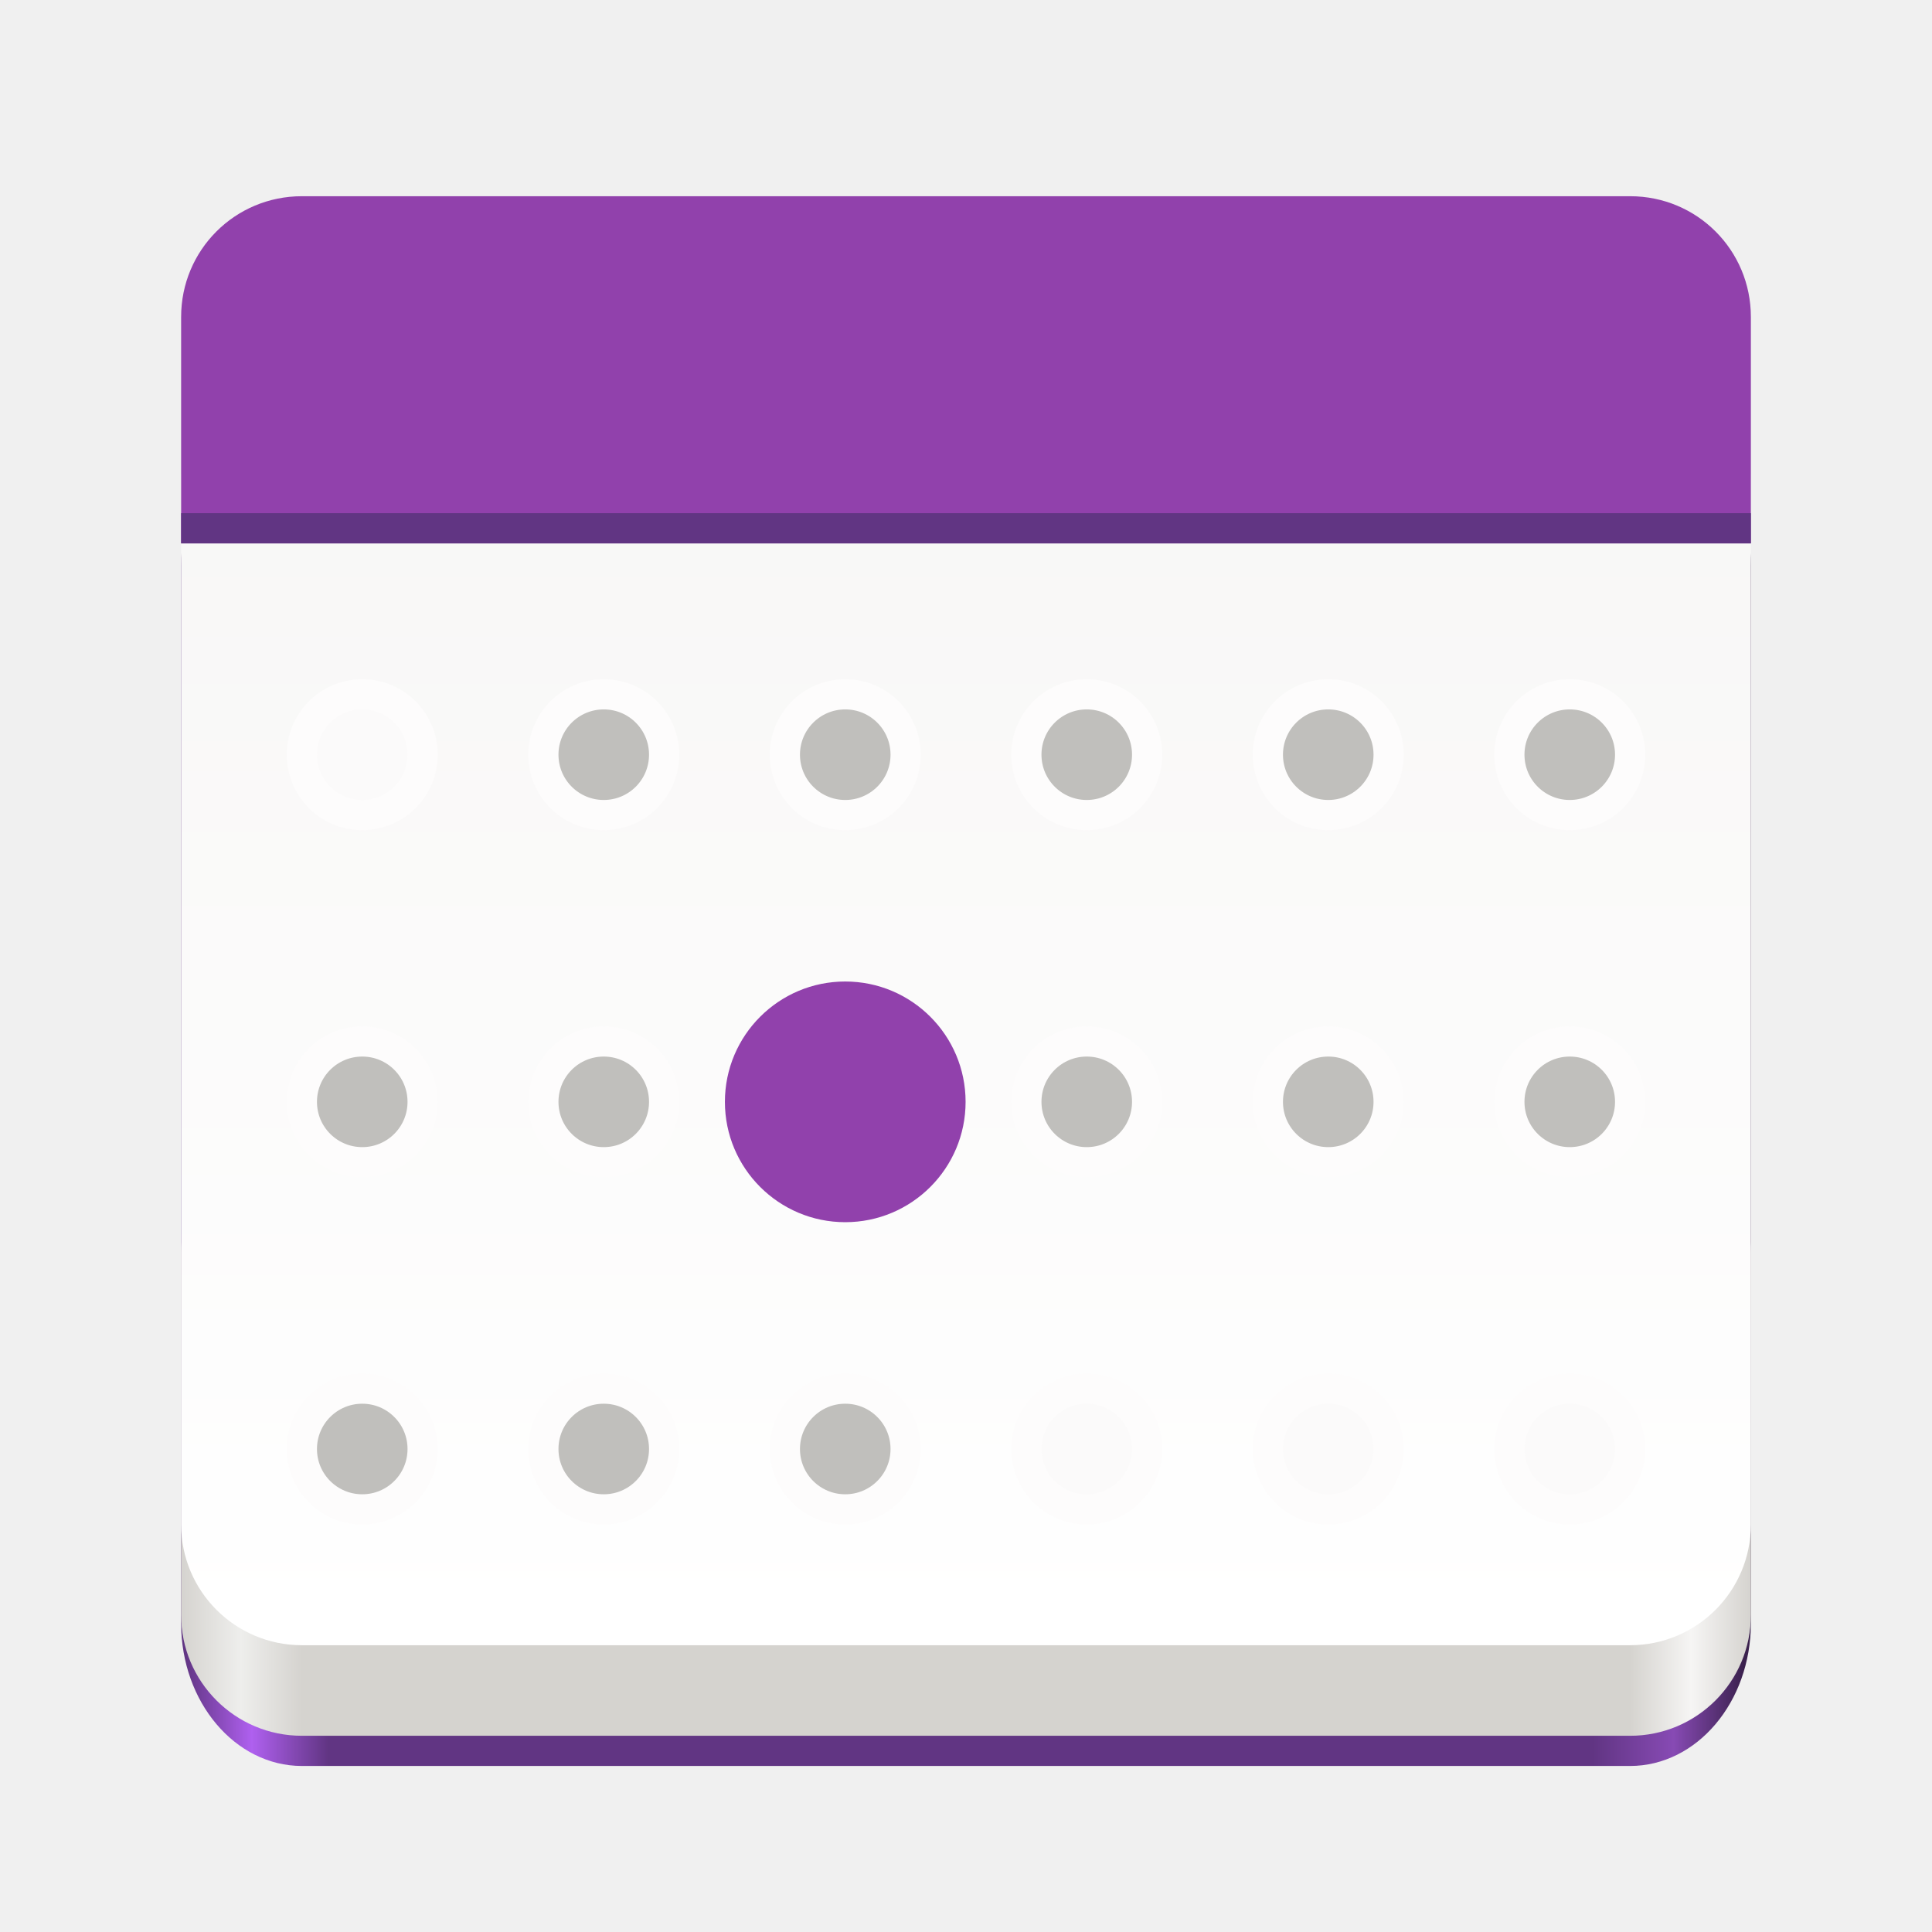
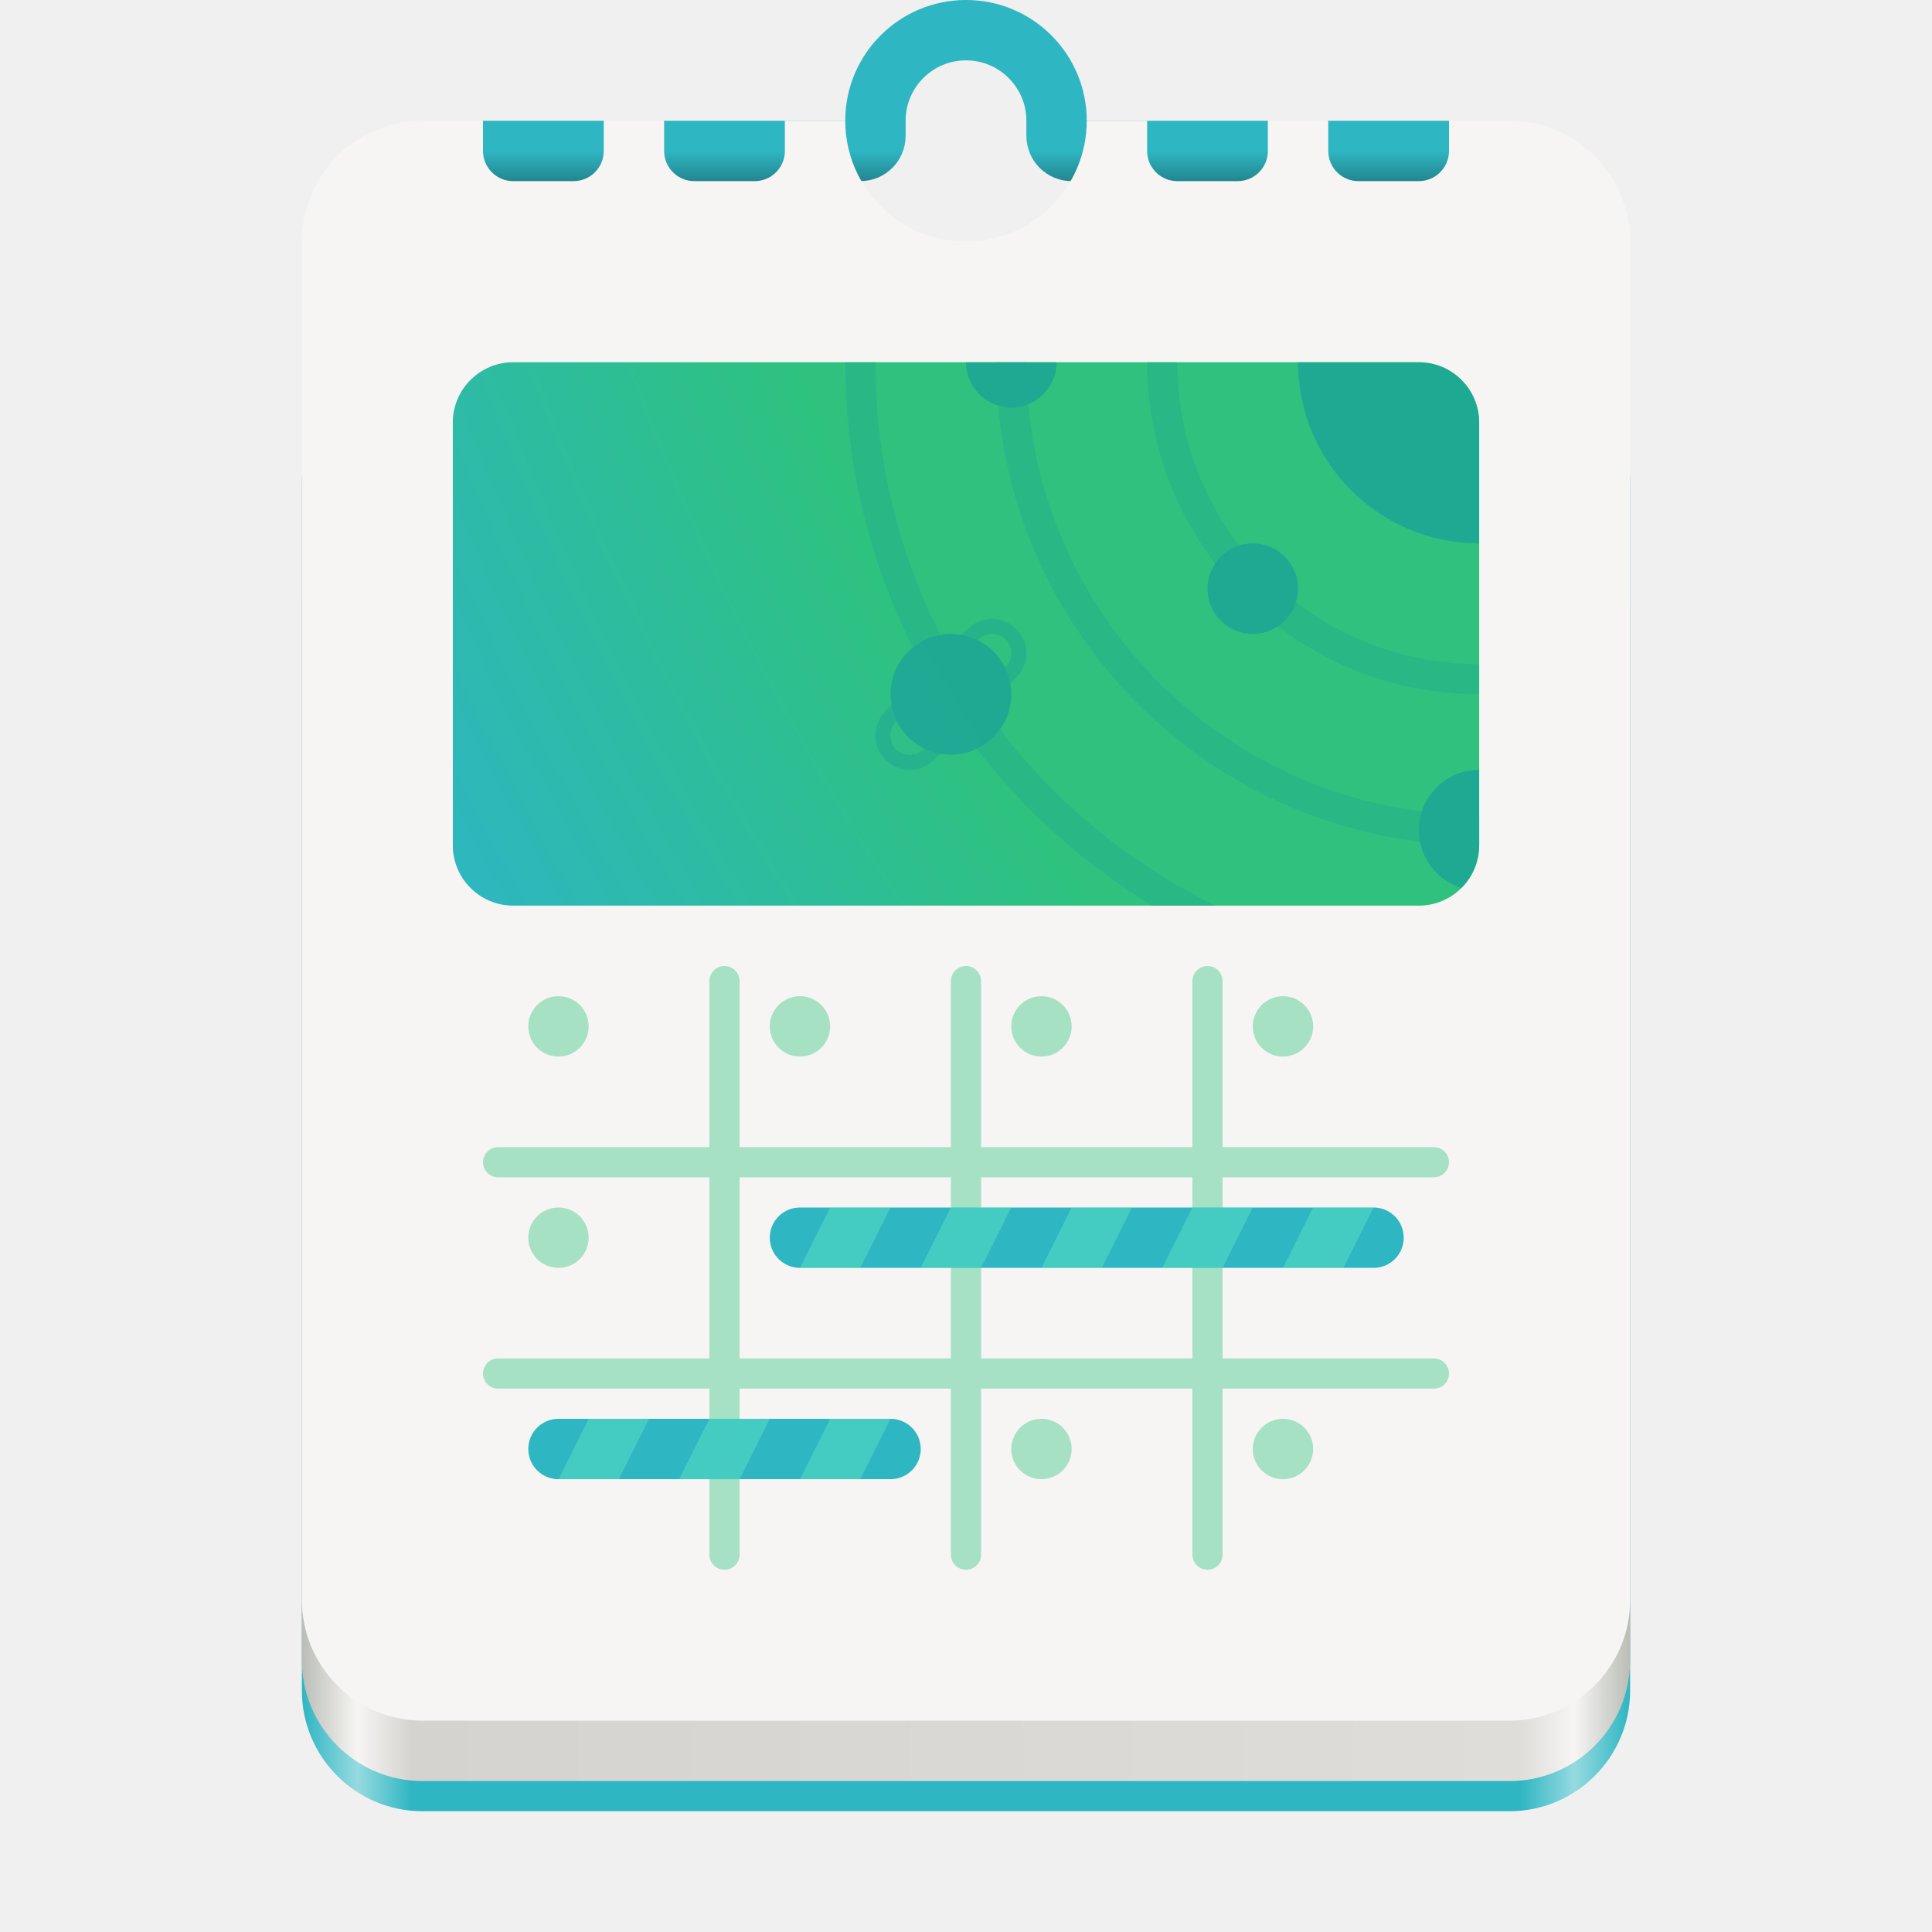
- <svg xmlns="http://www.w3.org/2000/svg" height="128px" viewBox="0 0 128 128" width="128px">
-   <linearGradient id="a" gradientTransform="matrix(-1 0 0 -1 -0.00005 -172)" gradientUnits="userSpaceOnUse" x1="-12.249" x2="-115.523" y1="-288.663" y2="-288.663">
-     <stop offset="0" stop-color="#613583" />
-     <stop offset="0.043" stop-color="#af60ef" />
-     <stop offset="0.092" stop-color="#613583" />
-     <stop offset="0.903" stop-color="#613583" />
-     <stop offset="0.955" stop-color="#874ab4" />
-     <stop offset="1" stop-color="#3b214e" />
-   </linearGradient>
-   <linearGradient id="b" gradientTransform="matrix(-1 0 0 -1 123.9999 -177)" gradientUnits="userSpaceOnUse" x1="8" x2="112" y1="-244" y2="-244">
-     <stop offset="0" stop-color="#d5d3cf" />
-     <stop offset="0.038" stop-color="#f6f5f4" />
-     <stop offset="0.077" stop-color="#d5d3cf" />
-     <stop offset="0.923" stop-color="#d5d3cf" />
-     <stop offset="0.962" stop-color="#eeeeec" />
-     <stop offset="1" stop-color="#d5d3cf" />
-   </linearGradient>
-   <linearGradient id="c" gradientTransform="matrix(-1 0 0 -1 -0.00005 -171)" gradientUnits="userSpaceOnUse" x1="-64" x2="-64" y1="-280" y2="-182">
-     <stop offset="0" stop-color="#ffffff" />
-     <stop offset="1" stop-color="#f6f5f4" />
-   </linearGradient>
-   <path d="m 108 117 h -88 c -4.418 0 -8 -4.234 -8 -9.453 v -70.094 c 0 -5.219 3.582 -9.453 8 -9.453 h 88 c 4.418 0 8 4.234 8 9.453 v 70.094 c 0 5.219 -3.582 9.453 -8 9.453 z m 0 0" fill="url(#a)" />
-   <path d="m 108 115 h -88 c -4.418 0 -8 -3.582 -8 -8 v -24 c 0 -4.418 3.582 -8 8 -8 h 88 c 4.418 0 8 3.582 8 8 v 24 c 0 4.418 -3.582 8 -8 8 z m 0 0" fill="url(#b)" />
-   <path d="m 108 109 h -88 c -4.418 0 -8 -3.582 -8 -8 v -69.004 c 0 -4.418 3.582 -8 8 -8 h 88 c 4.418 0 8 3.582 8 8 v 69.004 c 0 4.418 -3.582 8 -8 8 z m 0 0" fill="url(#c)" />
-   <path d="m 20 13 c -4.434 0 -8 3.566 -8 8 v 15 h 104 v -15 c 0 -4.434 -3.566 -8 -8 -8 z m 0 0" fill="#9141ac" />
-   <path d="m 12 34 v 2 h 104 v -2 z m 0 0" fill="#613583" />
-   <g stroke="#fdfcfc" stroke-linecap="round" stroke-linejoin="round" stroke-width="2">
-     <path d="m 28 96 c 0 2.211 -1.789 4 -4 4 c -2.211 0 -4 -1.789 -4 -4 s 1.789 -4 4 -4 c 2.211 0 4 1.789 4 4 z m 0 0" fill="#c0bfbc" />
-     <path d="m 44 96 c 0 2.211 -1.789 4 -4 4 c -2.211 0 -4 -1.789 -4 -4 s 1.789 -4 4 -4 c 2.211 0 4 1.789 4 4 z m 0 0" fill="#c0bfbc" />
-     <path d="m 60 96 c 0 2.211 -1.789 4 -4 4 c -2.211 0 -4 -1.789 -4 -4 s 1.789 -4 4 -4 c 2.211 0 4 1.789 4 4 z m 0 0" fill="#c0bfbc" />
-     <path d="m 76 96 c 0 2.211 -1.789 4 -4 4 c -2.211 0 -4 -1.789 -4 -4 s 1.789 -4 4 -4 c 2.211 0 4 1.789 4 4 z m 0 0" fill="#fbfafa" />
-     <path d="m 92 96 c 0 2.211 -1.789 4 -4 4 c -2.211 0 -4 -1.789 -4 -4 s 1.789 -4 4 -4 c 2.211 0 4 1.789 4 4 z m 0 0" fill="#fbfafa" />
-     <path d="m 108 96 c 0 2.211 -1.789 4 -4 4 c -2.211 0 -4 -1.789 -4 -4 s 1.789 -4 4 -4 c 2.211 0 4 1.789 4 4 z m 0 0" fill="#fbfafa" />
-     <path d="m 28 73 c 0 2.211 -1.789 4 -4 4 c -2.211 0 -4 -1.789 -4 -4 s 1.789 -4 4 -4 c 2.211 0 4 1.789 4 4 z m 0 0" fill="#c0bfbc" />
-     <path d="m 44 73 c 0 2.211 -1.789 4 -4 4 c -2.211 0 -4 -1.789 -4 -4 s 1.789 -4 4 -4 c 2.211 0 4 1.789 4 4 z m 0 0" fill="#c0bfbc" />
-     <path d="m 60 73 c 0 2.211 -1.789 4 -4 4 c -2.211 0 -4 -1.789 -4 -4 s 1.789 -4 4 -4 c 2.211 0 4 1.789 4 4 z m 0 0" fill="#c0bfbc" />
-     <path d="m 76 73 c 0 2.211 -1.789 4 -4 4 c -2.211 0 -4 -1.789 -4 -4 s 1.789 -4 4 -4 c 2.211 0 4 1.789 4 4 z m 0 0" fill="#c0bfbc" />
-     <path d="m 92 73 c 0 2.211 -1.789 4 -4 4 c -2.211 0 -4 -1.789 -4 -4 s 1.789 -4 4 -4 c 2.211 0 4 1.789 4 4 z m 0 0" fill="#c0bfbc" />
-     <path d="m 108 73 c 0 2.211 -1.789 4 -4 4 c -2.211 0 -4 -1.789 -4 -4 s 1.789 -4 4 -4 c 2.211 0 4 1.789 4 4 z m 0 0" fill="#c0bfbc" />
-     <path d="m 28 50 c 0 2.211 -1.789 4 -4 4 c -2.211 0 -4 -1.789 -4 -4 s 1.789 -4 4 -4 c 2.211 0 4 1.789 4 4 z m 0 0" fill="#fbfafa" />
-     <path d="m 44 50 c 0 2.211 -1.789 4 -4 4 c -2.211 0 -4 -1.789 -4 -4 s 1.789 -4 4 -4 c 2.211 0 4 1.789 4 4 z m 0 0" fill="#c0bfbc" />
-     <path d="m 60 50 c 0 2.211 -1.789 4 -4 4 c -2.211 0 -4 -1.789 -4 -4 s 1.789 -4 4 -4 c 2.211 0 4 1.789 4 4 z m 0 0" fill="#c0bfbc" />
-     <path d="m 76 50 c 0 2.211 -1.789 4 -4 4 c -2.211 0 -4 -1.789 -4 -4 s 1.789 -4 4 -4 c 2.211 0 4 1.789 4 4 z m 0 0" fill="#c0bfbc" />
-     <path d="m 92 50 c 0 2.211 -1.789 4 -4 4 c -2.211 0 -4 -1.789 -4 -4 s 1.789 -4 4 -4 c 2.211 0 4 1.789 4 4 z m 0 0" fill="#c0bfbc" />
-     <path d="m 108 50 c 0 2.211 -1.789 4 -4 4 c -2.211 0 -4 -1.789 -4 -4 s 1.789 -4 4 -4 c 2.211 0 4 1.789 4 4 z m 0 0" fill="#c0bfbc" />
+ <svg xmlns="http://www.w3.org/2000/svg" width="128" height="128" viewBox="0 0 128 128" fill="none">
+   <path d="M52 10H57C57.552 10 58 9.552 58 9V8C58 4.686 60.686 2 64 2C67.314 2 70 4.686 70 8V9C70 9.552 70.448 10 71 10H76" stroke="url(#paint0_linear_216_1782)" stroke-width="4" />
+   <path d="M108 32C108 27.582 104.418 24 100 24H28C23.582 24 20 27.582 20 32V112C20 116.418 23.582 120 28 120H100C104.418 120 108 116.418 108 112V32Z" fill="url(#paint1_linear_216_1782)" />
+   <path d="M100 32H28C23.582 32 20 35.582 20 40V110C20 114.418 23.582 118 28 118H100C104.418 118 108 114.418 108 110V40C108 35.582 104.418 32 100 32Z" fill="url(#paint2_linear_216_1782)" />
+   <path d="M28 8C23.582 8 20 11.582 20 16V106C20 110.418 23.582 114 28 114H100C104.418 114 108 110.418 108 106V16C108 11.582 104.418 8 100 8H72C72 12.418 68.418 16 64 16C59.582 16 56 12.418 56 8H28Z" fill="#F6F5F4" />
+   <path d="M32 8H40V10C40 11.105 39.105 12 38 12H34C32.895 12 32 11.105 32 10V8Z" fill="url(#paint3_linear_216_1782)" />
+   <path d="M44 8H52V10C52 11.105 51.105 12 50 12H46C44.895 12 44 11.105 44 10V8Z" fill="url(#paint4_linear_216_1782)" />
+   <path d="M76 8H84V10C84 11.105 83.105 12 82 12H78C76.895 12 76 11.105 76 10V8Z" fill="url(#paint5_linear_216_1782)" />
+   <path d="M88 8H96V10C96 11.105 95.105 12 94 12H90C88.895 12 88 11.105 88 10V8Z" fill="url(#paint6_linear_216_1782)" />
+   <path d="M80 65V103" stroke="#A6E1C5" stroke-width="2" stroke-linecap="round" />
+   <path d="M95 91L33 91" stroke="#A6E1C5" stroke-width="2" stroke-linecap="round" />
+   <path d="M64 65V103" stroke="#A6E1C5" stroke-width="2" stroke-linecap="round" />
+   <path d="M95 77L33 77" stroke="#A6E1C5" stroke-width="2" stroke-linecap="round" />
+   <path d="M48 65V103" stroke="#A6E1C5" stroke-width="2" stroke-linecap="round" />
+   <g opacity="0.4">
+     <circle cx="37" cy="68" r="2" fill="#2EC27E" />
+     <circle cx="37" cy="82" r="2" fill="#2EC27E" />
+     <circle cx="69" cy="96" r="2" fill="#2EC27E" />
+     <circle cx="85" cy="96" r="2" fill="#2EC27E" />
+     <circle cx="53" cy="68" r="2" fill="#2EC27E" />
+     <circle cx="69" cy="68" r="2" fill="#2EC27E" />
+     <circle cx="85" cy="68" r="2" fill="#2EC27E" />
  </g>
-   <path d="m 63.973 73 c 0 4.402 -3.57 7.973 -7.973 7.973 s -7.973 -3.57 -7.973 -7.973 s 3.57 -7.973 7.973 -7.973 s 7.973 3.57 7.973 7.973 z m 0 0" fill="#9141ac" />
+   <path d="M53 82H91" stroke="#2EB6C2" stroke-width="4" stroke-linecap="round" />
+   <g opacity="0.3">
+     <path d="M55 80H59L57 84H53L55 80Z" fill="#7AFFC2" />
+     <path d="M63 80H67L65 84H61L63 80Z" fill="#7AFFC2" />
+     <path d="M71 80H75L73 84H69L71 80Z" fill="#7AFFC2" />
+     <path d="M79 80H83L81 84H77L79 80Z" fill="#7AFFC2" />
+     <path d="M87 80H91L89 84H85L87 80Z" fill="#7AFFC2" />
+   </g>
+   <path d="M37 96H59" stroke="#2EB6C2" stroke-width="4" stroke-linecap="round" />
+   <g opacity="0.3">
+     <path d="M39 94H43L41 98H37L39 94Z" fill="#7AFFC2" />
+     <path d="M47 94H51L49 98H45L47 94Z" fill="#7AFFC2" />
+     <path d="M55 94H59L57 98H53L55 94Z" fill="#7AFFC2" />
+   </g>
+   <path d="M30 28C30 25.791 31.791 24 34 24H94C96.209 24 98 25.791 98 28V56C98 58.209 96.209 60 94 60H34C31.791 60 30 58.209 30 56V28Z" fill="url(#paint7_radial_216_1782)" />
+   <g opacity="0.56">
+     <g clip-path="url(#clip0_216_1782)">
+       <circle cx="98" cy="24" r="12" fill="#1297A3" />
+       <circle cx="98" cy="24" r="21" stroke="#23B18D" stroke-width="2" />
+       <circle cx="98" cy="24" r="31" stroke="#23B18D" stroke-width="2" />
+       <circle cx="98" cy="24" r="41" stroke="#23B18D" stroke-width="2" />
+       <path d="M59.015 47.471L64.463 42.023C65.158 41.327 66.286 41.327 66.981 42.023C67.677 42.718 67.677 43.846 66.981 44.541L61.533 49.989C60.838 50.685 59.71 50.685 59.015 49.989C58.319 49.294 58.319 48.166 59.015 47.471Z" stroke="#1EAA93" />
+       <circle cx="63" cy="46" r="4" fill="#1297A3" />
+       <ellipse cx="83" cy="39" rx="3" ry="3" transform="rotate(90 83 39)" fill="#1297A3" />
+       <circle cx="67" cy="24" r="3" fill="#1297A3" />
+       <circle cx="98" cy="55" r="4" fill="#1297A3" />
+     </g>
+   </g>
+   <defs>
+     <linearGradient id="paint0_linear_216_1782" x1="64" y1="10" x2="64" y2="14" gradientUnits="userSpaceOnUse">
+       <stop stop-color="#2EB6C2" />
+       <stop offset="1" stop-color="#16565C" />
+     </linearGradient>
+     <linearGradient id="paint1_linear_216_1782" x1="108" y1="59.721" x2="20" y2="59.721" gradientUnits="userSpaceOnUse">
+       <stop stop-color="#2EB6C2" />
+       <stop offset="0.042" stop-color="#96DAE0" />
+       <stop offset="0.083" stop-color="#2EB6C2" />
+       <stop offset="0.917" stop-color="#2EB6C2" />
+       <stop offset="0.958" stop-color="#96DAE0" />
+       <stop offset="1" stop-color="#2EB6C2" />
+     </linearGradient>
+     <linearGradient id="paint2_linear_216_1782" x1="20" y1="64" x2="108" y2="64" gradientUnits="userSpaceOnUse">
+       <stop stop-color="#BABDB6" />
+       <stop offset="0.042" stop-color="#F6F5F4" />
+       <stop offset="0.083" stop-color="#D5D3CF" />
+       <stop offset="0.917" stop-color="#DEDDDA" />
+       <stop offset="0.958" stop-color="#F6F5F4" />
+       <stop offset="1" stop-color="#BABDB6" />
+     </linearGradient>
+     <linearGradient id="paint3_linear_216_1782" x1="36" y1="10" x2="36" y2="14" gradientUnits="userSpaceOnUse">
+       <stop stop-color="#2EB6C2" />
+       <stop offset="1" stop-color="#16565C" />
+     </linearGradient>
+     <linearGradient id="paint4_linear_216_1782" x1="48" y1="10" x2="48" y2="14" gradientUnits="userSpaceOnUse">
+       <stop stop-color="#2EB6C2" />
+       <stop offset="1" stop-color="#16565C" />
+     </linearGradient>
+     <linearGradient id="paint5_linear_216_1782" x1="80" y1="10" x2="80" y2="14" gradientUnits="userSpaceOnUse">
+       <stop stop-color="#2EB6C2" />
+       <stop offset="1" stop-color="#16565C" />
+     </linearGradient>
+     <linearGradient id="paint6_linear_216_1782" x1="92" y1="10" x2="92" y2="14" gradientUnits="userSpaceOnUse">
+       <stop stop-color="#2EB6C2" />
+       <stop offset="1" stop-color="#16565C" />
+     </linearGradient>
+     <radialGradient id="paint7_radial_216_1782" cx="0" cy="0" r="1" gradientTransform="matrix(-68 36 -67.3151 -126.231 98 24)" gradientUnits="userSpaceOnUse">
+       <stop offset="0.532" stop-color="#2EC27E" />
+       <stop offset="1" stop-color="#2EB6C2" />
+     </radialGradient>
+     <clipPath id="clip0_216_1782">
+       <rect width="68" height="36" rx="4" transform="matrix(-1 0 0 1 98 24)" fill="white" />
+     </clipPath>
+   </defs>
</svg>
